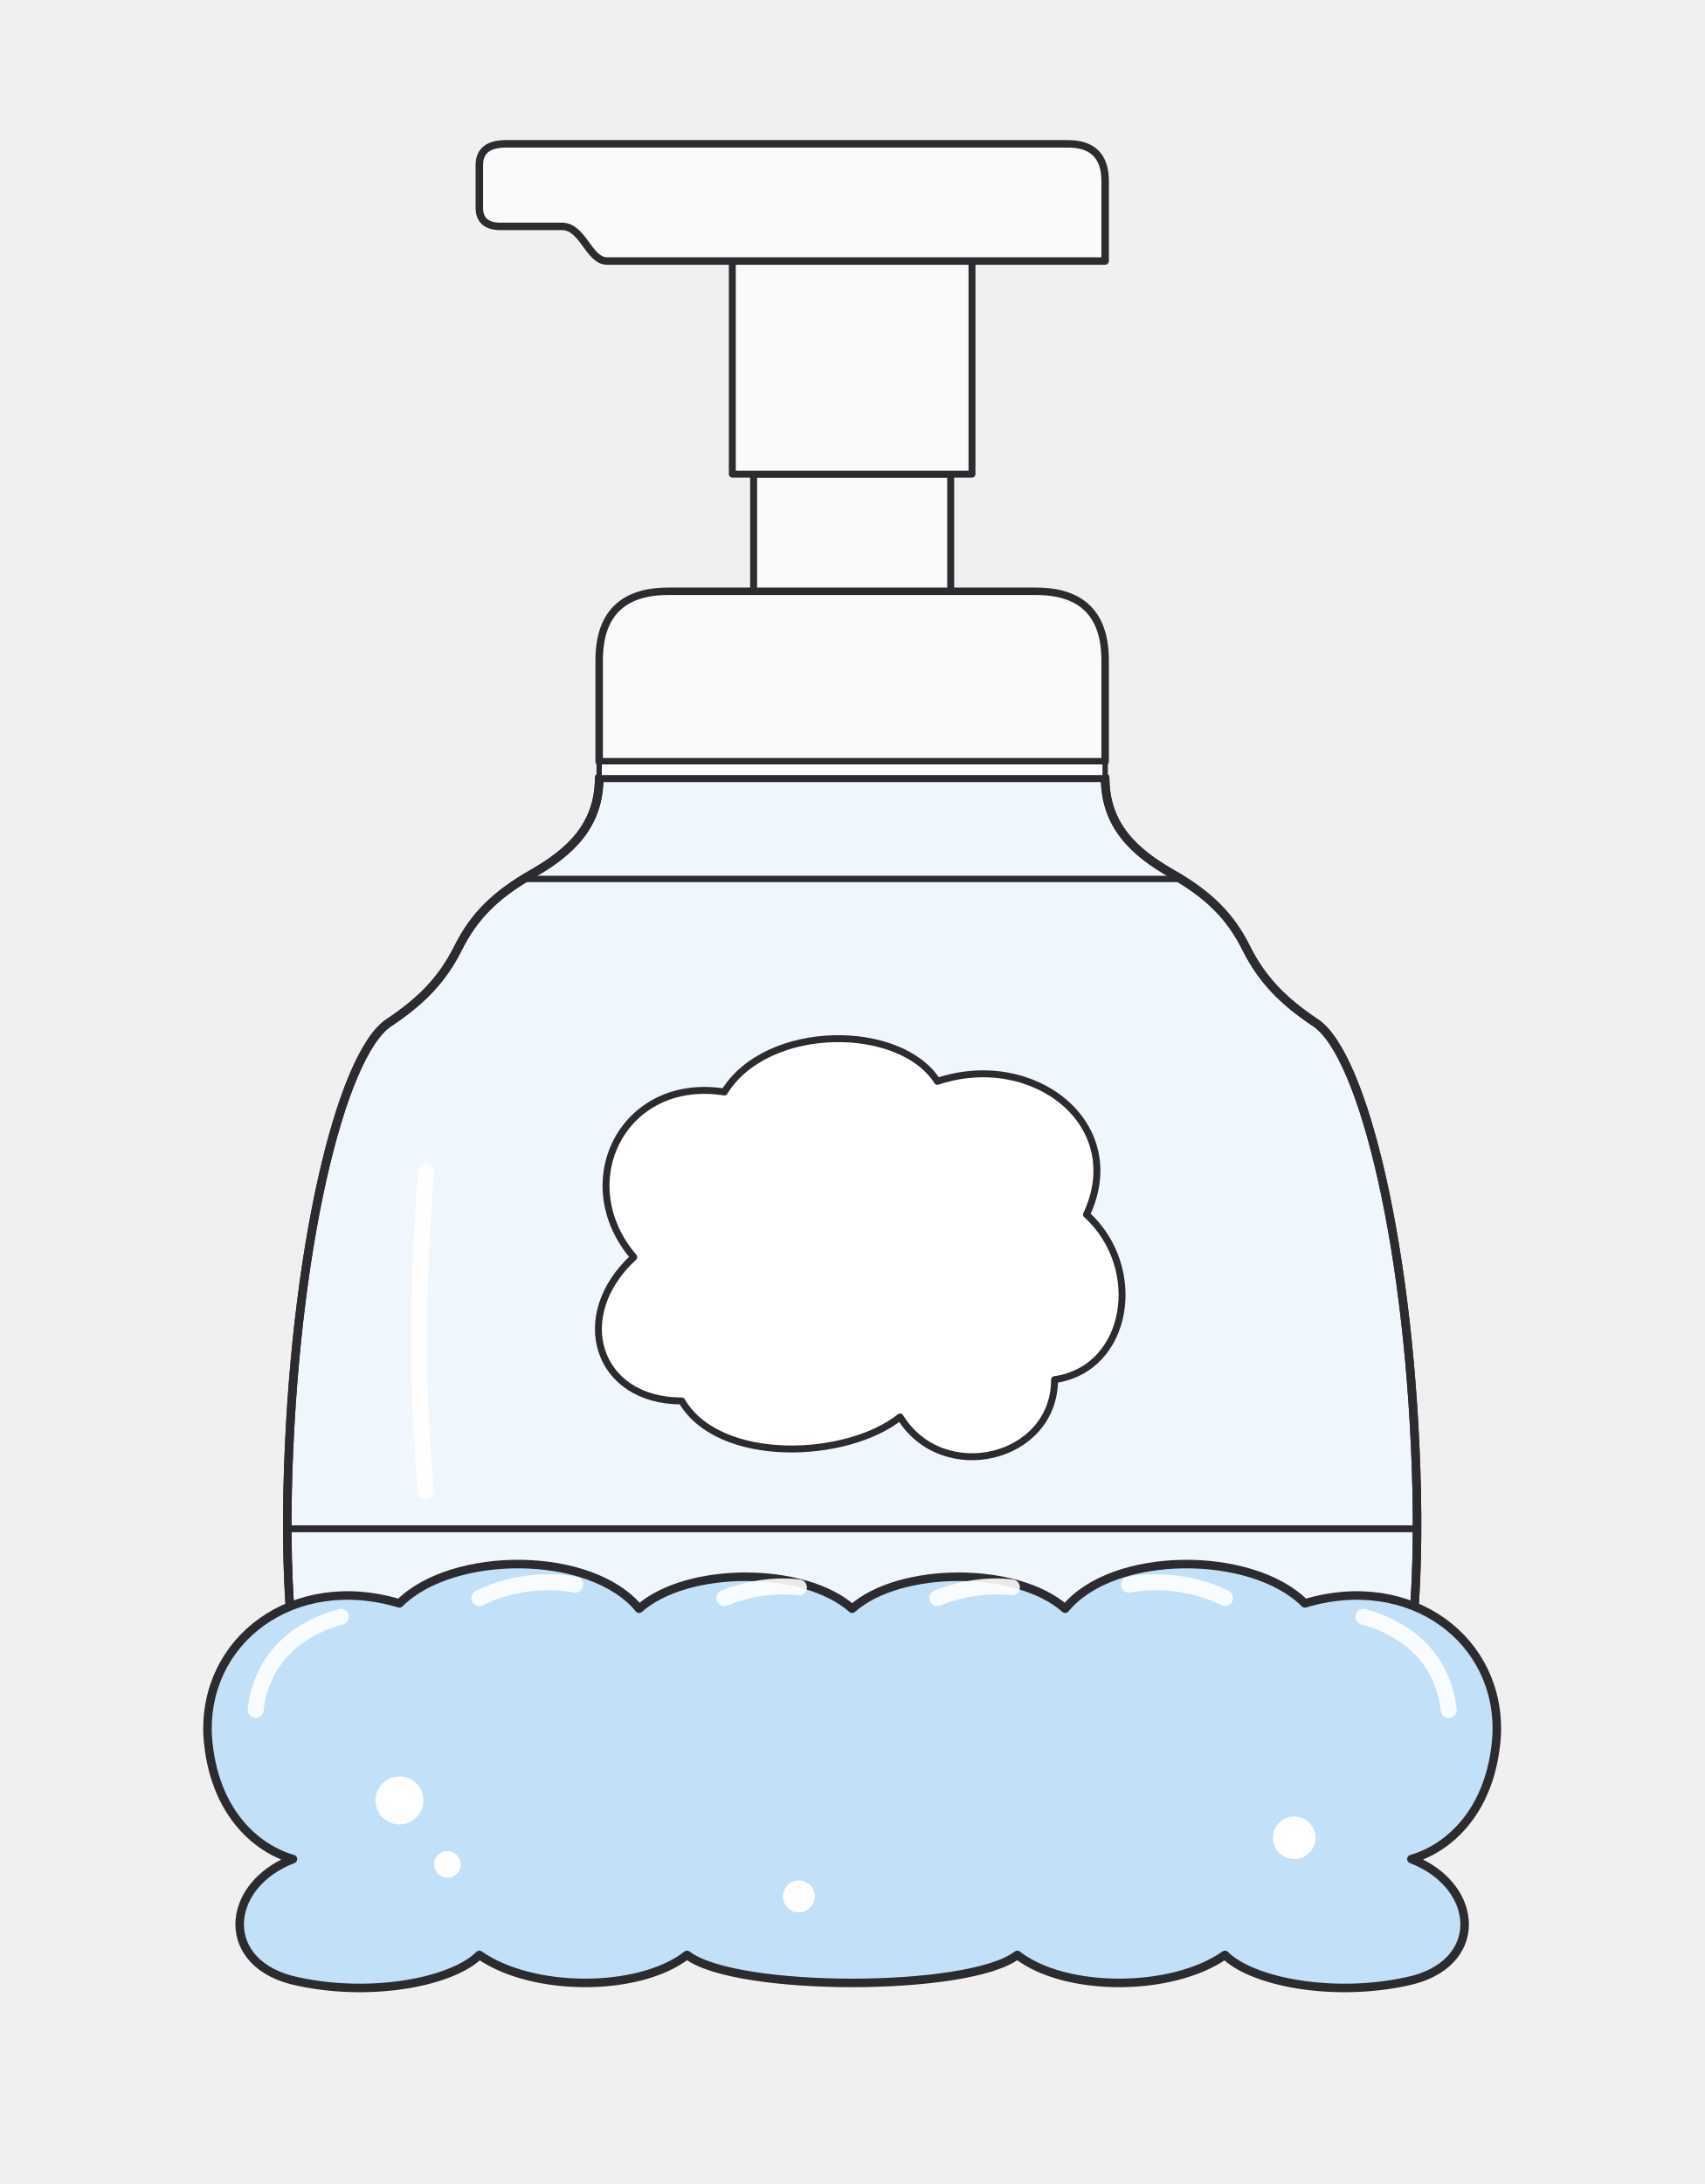
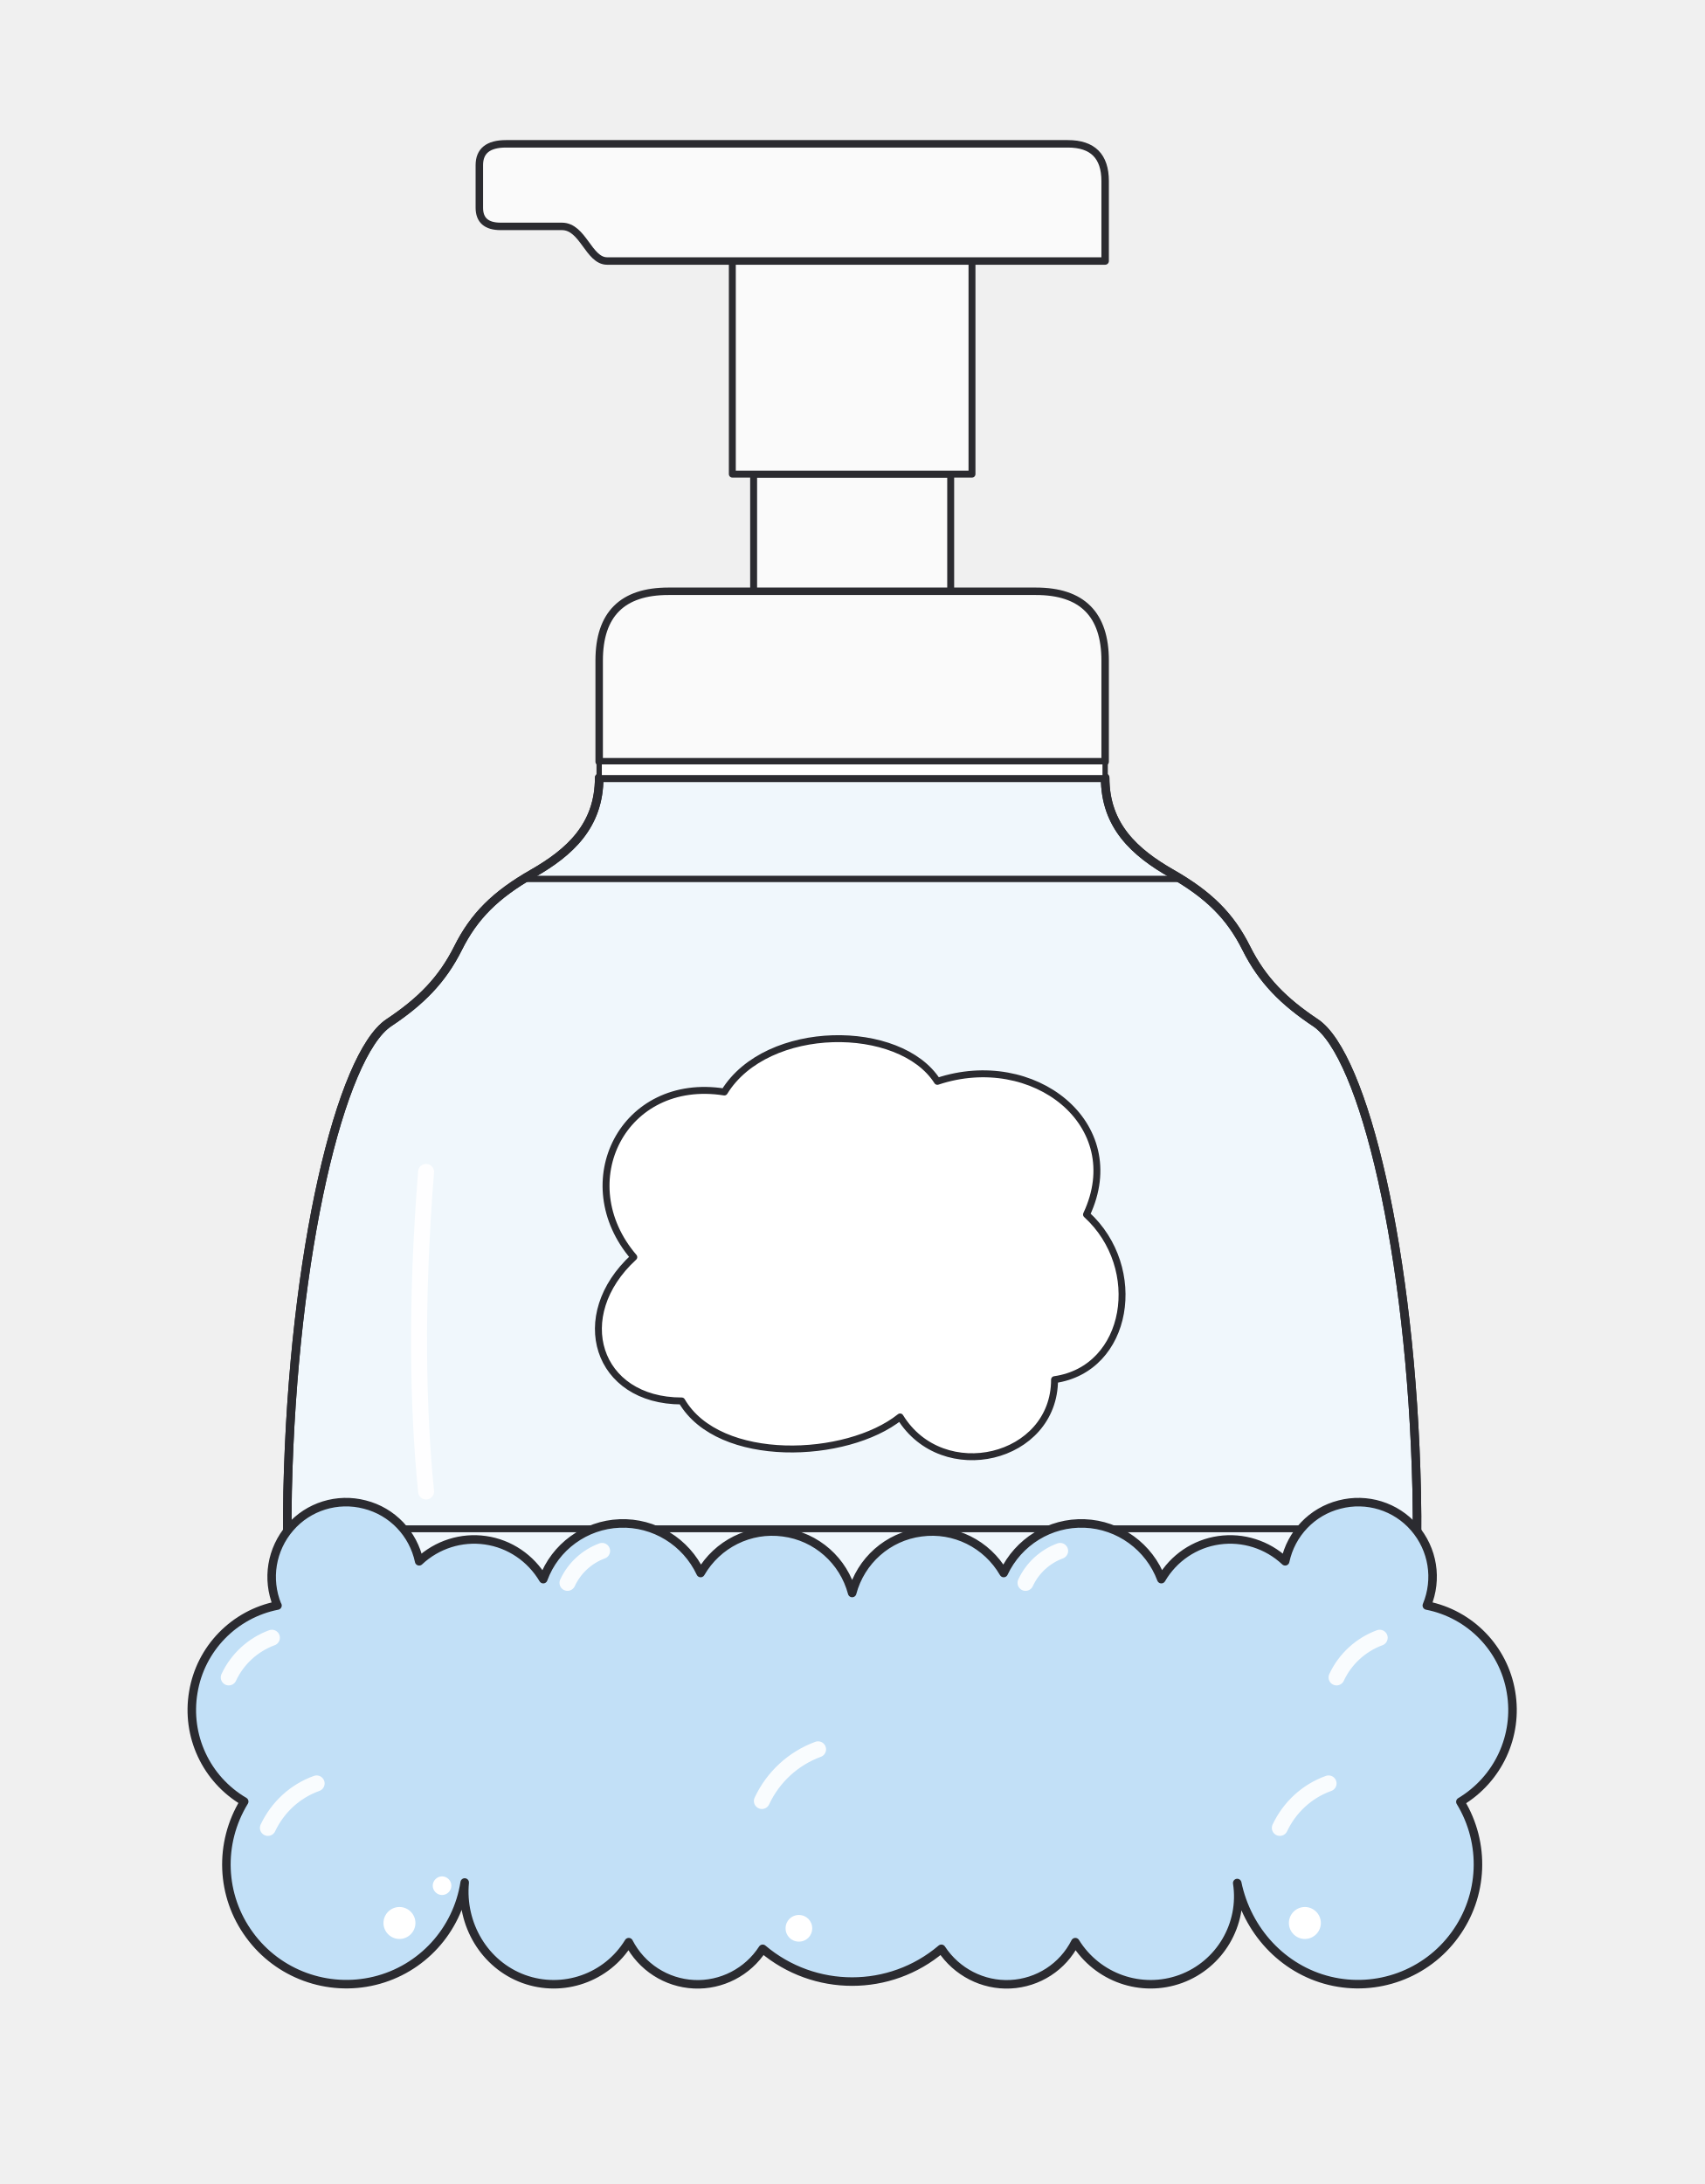
<svg xmlns="http://www.w3.org/2000/svg" width="640" height="820" viewBox="0 0 640 820">
  <defs>
    <clipPath id="clip-body">
      <path d="M225 292 C225 310 214 320 200 328 C186 336 178 344 172 356 C166 368 158 376 146 384 C128 396 110 470 108 560 C107 610 112 640 120 660 L520 660 C528 640 533 610 532 560 C530 470 512 396 494 384 C482 376 474 368 468 356 C462 344 454 336 440 328 C426 320 415 310 415 292 Z" />
    </clipPath>
  </defs>
  <path id="body" d="M225 292 C225 310 214 320 200 328 C186 336 178 344 172 356 C166 368 158 376 146 384 C128 396 110 470 108 560 C107 610 112 640 120 660 L520 660 C528 640 533 610 532 560 C530 470 512 396 494 384 C482 376 474 368 468 356 C462 344 454 336 440 328 C426 320 415 310 415 292 Z" fill="#f0f7fc" stroke="#2b2b30" stroke-width="3.2" stroke-linejoin="round" stroke-linecap="round" />
  <path id="mid_parting_line" d="M90 574 L550 574" fill="none" stroke="#2b2b30" stroke-width="2.6" stroke-linejoin="round" stroke-linecap="round" clip-path="url(#clip-body)" />
  <path id="highlight" d="M160 440 C156 490 157 530 160 560" fill="none" stroke="#ffffff" stroke-width="6" stroke-linecap="round" opacity="0.9" />
  <path id="shoulder_parting_line" d="M90 330 L550 330" fill="none" stroke="#2b2b30" stroke-width="2.4" stroke-linejoin="round" stroke-linecap="round" clip-path="url(#clip-body)" />
  <path id="label" d="M238 472 C214 444 234 404 272 410 C288 384 338 384 352 406 C388 394 424 422 408 456 C430 476 424 514 396 518 C396 548 354 558 338 532 C318 548 270 550 256 526 C224 526 214 494 238 472 Z" fill="#ffffff" stroke="#2b2b30" stroke-width="2.6" stroke-linejoin="round" stroke-linecap="round" />
  <path id="body_outline" d="M225 292 C225 310 214 320 200 328 C186 336 178 344 172 356 C166 368 158 376 146 384 C128 396 110 470 108 560 C107 610 112 640 120 660 L520 660 C528 640 533 610 532 560 C530 470 512 396 494 384 C482 376 474 368 468 356 C462 344 454 336 440 328 C426 320 415 310 415 292 Z" fill="none" stroke="#2b2b30" stroke-width="3.2" stroke-linejoin="round" stroke-linecap="round" />
-   <path id="foam_base" d="M150 602 C170 582 222 582 240 604 C258 588 302 588 320 604 C338 588 382 588 400 604 C418 582 470 582 490 602 C530 590 564 616 562 652 C560 680 544 694 530 698 C556 708 558 738 528 744 C500 750 470 744 460 734 C440 748 400 748 382 734 C364 748 276 748 258 734 C240 748 200 748 180 734 C170 744 140 750 112 744 C82 738 84 708 110 698 C96 694 80 680 78 652 C76 616 110 590 150 602 Z" fill="#c2e0f7" stroke="#2b2b30" stroke-width="3.2" stroke-linejoin="round" stroke-linecap="round" />
-   <path id="foam_highlight" d="M96 642 C98 624 110 612 128 607 M544 642 C542 624 530 612 512 607 M180 600 C192 594 206 593 216 595 M272 600 C282 596 292 595 300 596 M352 600 C362 596 372 595 380 596 M424 595 C434 593 448 594 460 600" fill="none" stroke="#ffffff" stroke-width="6" stroke-linecap="round" opacity="0.9" />
-   <path id="foam_bubbles" d="M159 676 C159 681.0 155.0 685 150 685 C145.0 685 141 681.0 141 676 C141 671.0 145.0 667 150 667 C155.0 667 159 671.0 159 676 Z M173 700 C173 702.8 170.8 705 168 705 C165.2 705 163 702.8 163 700 C163 697.2 165.2 695 168 695 C170.8 695 173 697.2 173 700 Z M494 690 C494 694.4 490.4 698 486 698 C481.6 698 478 694.4 478 690 C478 685.6 481.6 682 486 682 C490.4 682 494 685.6 494 690 Z M306 712 C306 715.3 303.3 718 300 718 C296.7 718 294 715.3 294 712 C294 708.7 296.7 706 300 706 C303.3 706 306 708.7 306 712 Z" fill="#ffffff" />
+   <path id="foam_base" d="M104.2 602.8 C87.9 606.0 75.3 619.0 72.6 635.3 C69.8 651.7 77.4 668.0 91.7 676.4 C82.1 692.1 82.9 711.8 93.7 726.5 C104.4 741.2 123.0 748.0 140.7 743.7 C158.4 739.4 171.7 724.8 174.5 706.8 C173.0 722.5 181.9 737.6 196.6 743.0 C211.4 748.4 227.9 742.6 236.1 729.2 C240.9 738.5 250.2 744.5 260.6 745.0 C270.9 745.5 280.8 740.4 286.4 731.7 C305.8 748.1 334.2 748.1 353.5 731.7 C359.2 740.4 369.1 745.5 379.4 745.0 C389.8 744.5 399.1 738.5 403.8 729.2 C412.1 742.6 428.6 748.4 443.4 743.0 C458.1 737.6 467.0 722.5 464.6 707.0 C468.3 724.8 481.6 739.4 499.3 743.7 C517.0 748.0 535.6 741.2 546.3 726.5 C557.1 711.8 557.9 692.1 548.4 676.5 C562.6 668.0 570.2 651.7 567.4 635.3 C564.7 619.0 552.1 606.0 535.8 602.8 C539.9 592.9 538.1 581.7 531.1 573.6 C524.2 565.6 513.3 562.2 503.0 564.9 C492.7 567.5 484.8 575.8 482.6 586.2 C475.9 579.9 466.7 577.0 457.7 578.3 C448.6 579.6 440.7 585.0 436.1 592.9 C431.6 580.8 420.2 572.5 407.3 572.0 C394.3 571.5 382.4 578.9 376.9 590.6 C370.6 579.7 358.4 573.6 345.9 575.3 C333.4 576.9 323.2 586.0 320.0 598.1 C316.8 586.0 306.6 576.9 294.1 575.3 C281.6 573.6 269.4 579.7 263.1 590.6 C257.6 578.9 245.7 571.5 232.7 572.0 C219.8 572.5 208.4 580.8 204.0 592.9 C199.3 585.0 191.4 579.6 182.3 578.3 C173.3 577.0 164.1 579.9 157.4 586.2 C155.2 575.8 147.3 567.5 137.0 564.9 C126.7 562.2 115.8 565.6 108.9 573.6 C101.9 581.7 100.1 592.9 104.1 602.7 Z" fill="#c2e0f7" stroke="#2b2b30" stroke-width="3.2" stroke-linejoin="round" stroke-linecap="round" />
+   <path id="foam_highlight" d="M100.6 686.3 C104.3 678.5 110.8 672.5 118.9 669.6 M85.9 629.8 C89.1 622.9 95.0 617.5 102.1 614.9 M480.6 686.3 C484.3 678.5 490.8 672.5 498.9 669.6 M501.9 629.8 C505.1 622.9 511.0 617.5 518.1 614.9 M286.1 676.2 C290.3 667.2 297.9 660.2 307.2 656.8 M213.1 594.3 C215.7 588.7 220.4 584.4 226.1 582.3 M385.1 594.3 C387.7 588.7 392.4 584.4 398.1 582.3" fill="none" stroke="#ffffff" stroke-width="6" stroke-linecap="round" opacity="0.9" />
+   <path id="foam_bubbles" d="M156 722 C156 725.3 153.3 728 150 728 C146.7 728 144 725.3 144 722 C144 718.7 146.7 716 150 716 C153.3 716 156 718.7 156 722 Z M169.5 708 C169.5 709.9 167.9 711.5 166 711.5 C164.1 711.5 162.5 709.9 162.5 708 C162.5 706.1 164.1 704.5 166 704.5 C167.9 704.5 169.5 706.1 169.5 708 Z M305 724 C305 726.8 302.8 729 300 729 C297.2 729 295 726.8 295 724 C295 721.2 297.2 719 300 719 C302.8 719 305 721.2 305 724 Z M496 722 C496 725.3 493.3 728 490 728 C486.7 728 484 725.3 484 722 C484 718.7 486.7 716 490 716 C493.3 716 496 718.7 496 722 Z" fill="#ffffff" />
  <path id="stem_lower" d="M283 178 L357 178 L357 224 L283 224 Z" fill="#fafafa" stroke="#2b2b30" stroke-width="2.6" stroke-linejoin="round" stroke-linecap="round" />
  <path id="stem_upper" d="M275 98 L365 98 L365 178 L275 178 Z" fill="#fafafa" stroke="#2b2b30" stroke-width="2.6" stroke-linejoin="round" stroke-linecap="round" />
  <path id="cap" d="M225 286 L225 248 Q225 222 251 222 L389 222 Q415 222 415 248 L415 286 Z" fill="#fafafa" stroke="#2b2b30" stroke-width="2.8" stroke-linejoin="round" stroke-linecap="round" />
  <path id="cap_ring" d="M225 286 L415 286 L415 292 L225 292 Z" fill="#ffffff" stroke="#2b2b30" stroke-width="2.0" stroke-linejoin="round" stroke-linecap="round" />
  <path id="pump_head" d="M190 54 L401 54 Q415 54 415 68 L415 98 L228 98 C221 98 219 85 211 85 L188 85 Q180 85 180 78 L180 62 Q180 54 190 54 Z" fill="#fafafa" stroke="#2b2b30" stroke-width="2.8" stroke-linejoin="round" stroke-linecap="round" />
</svg>
